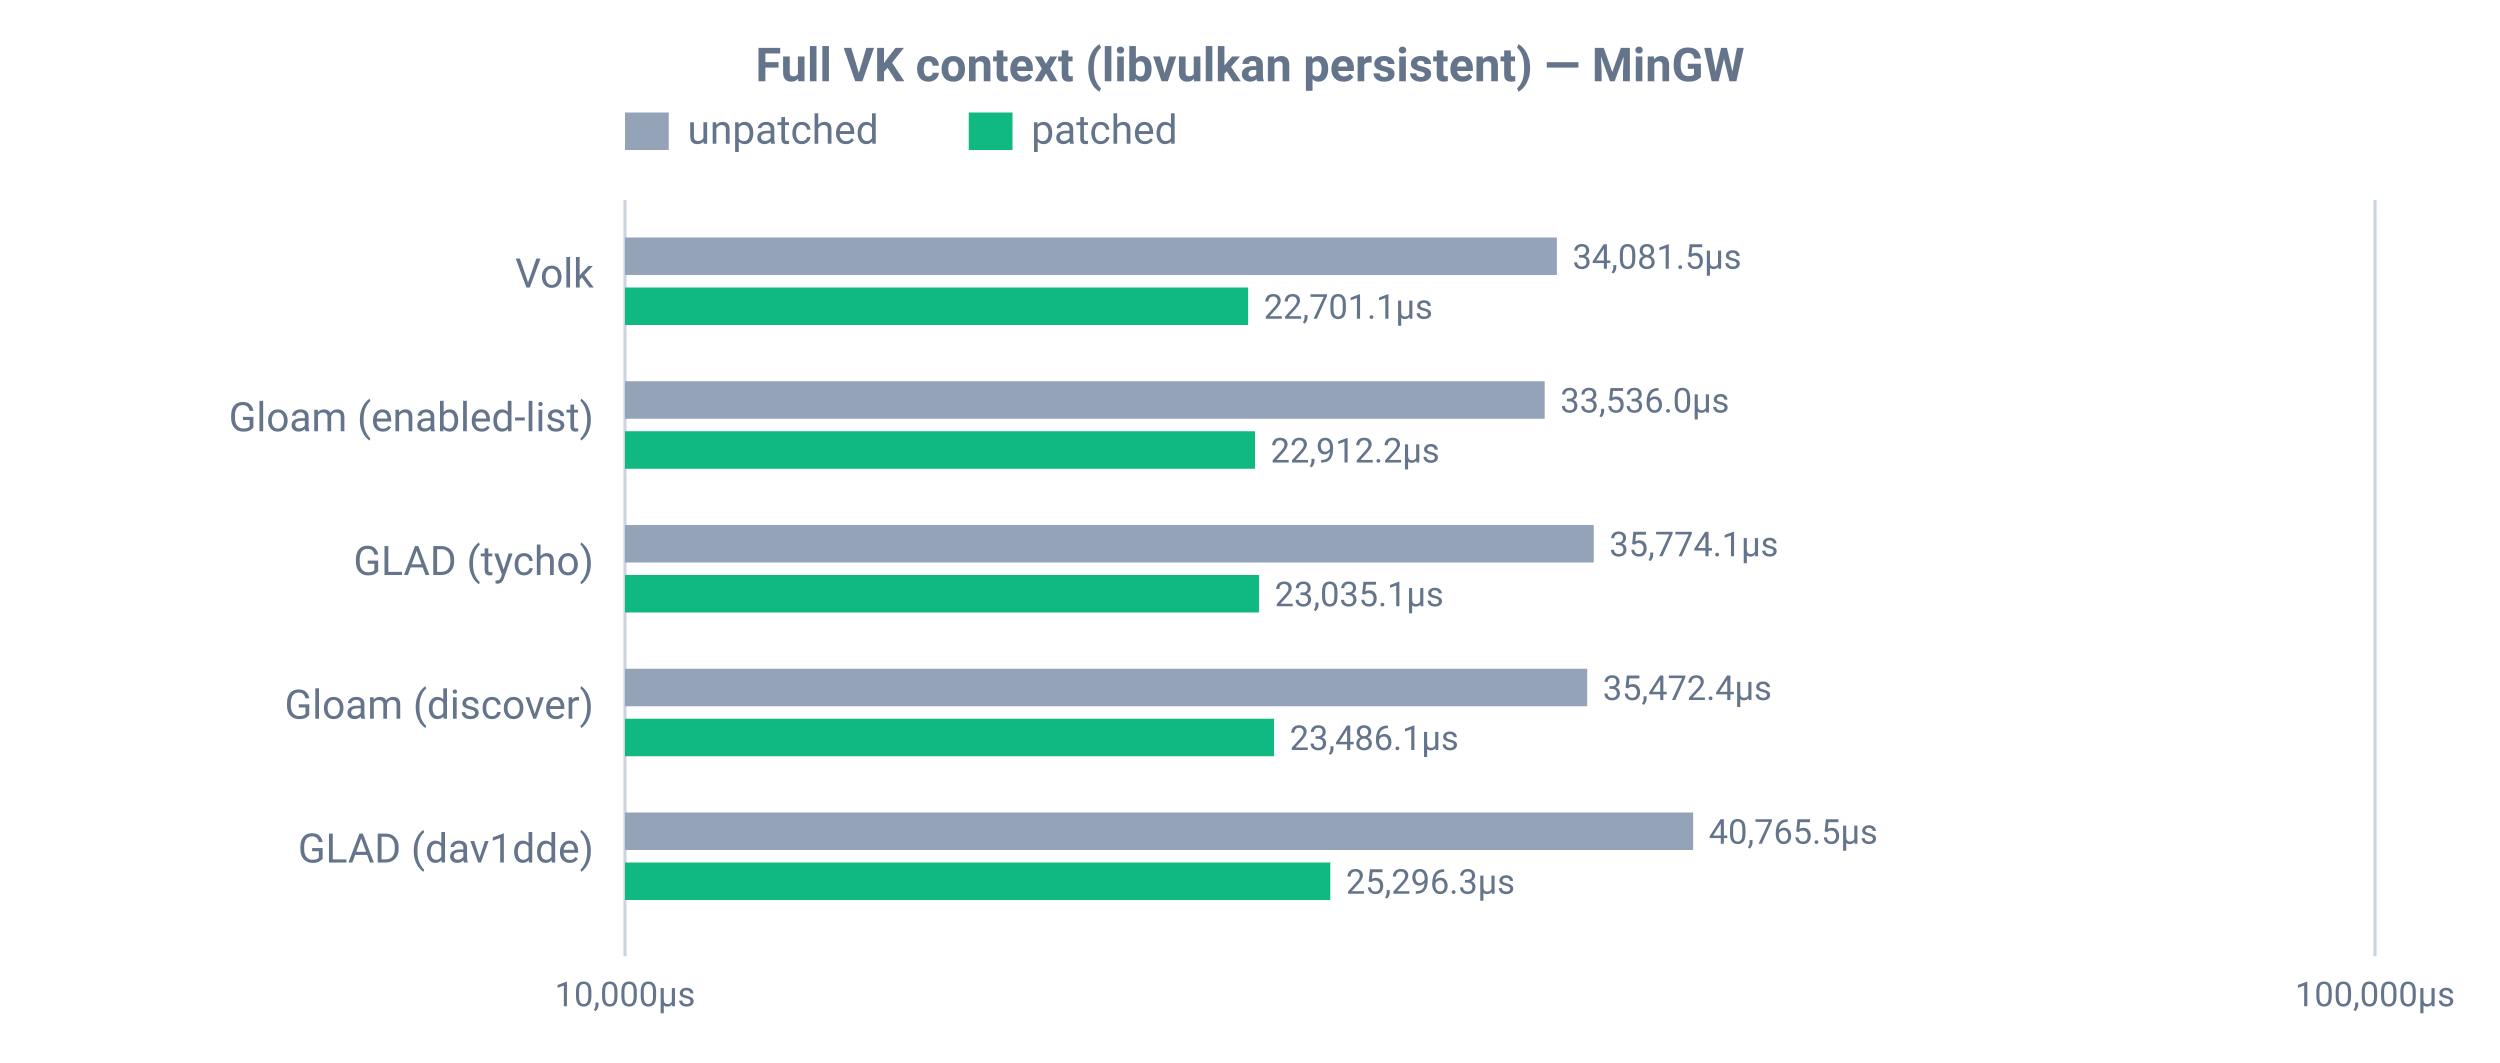
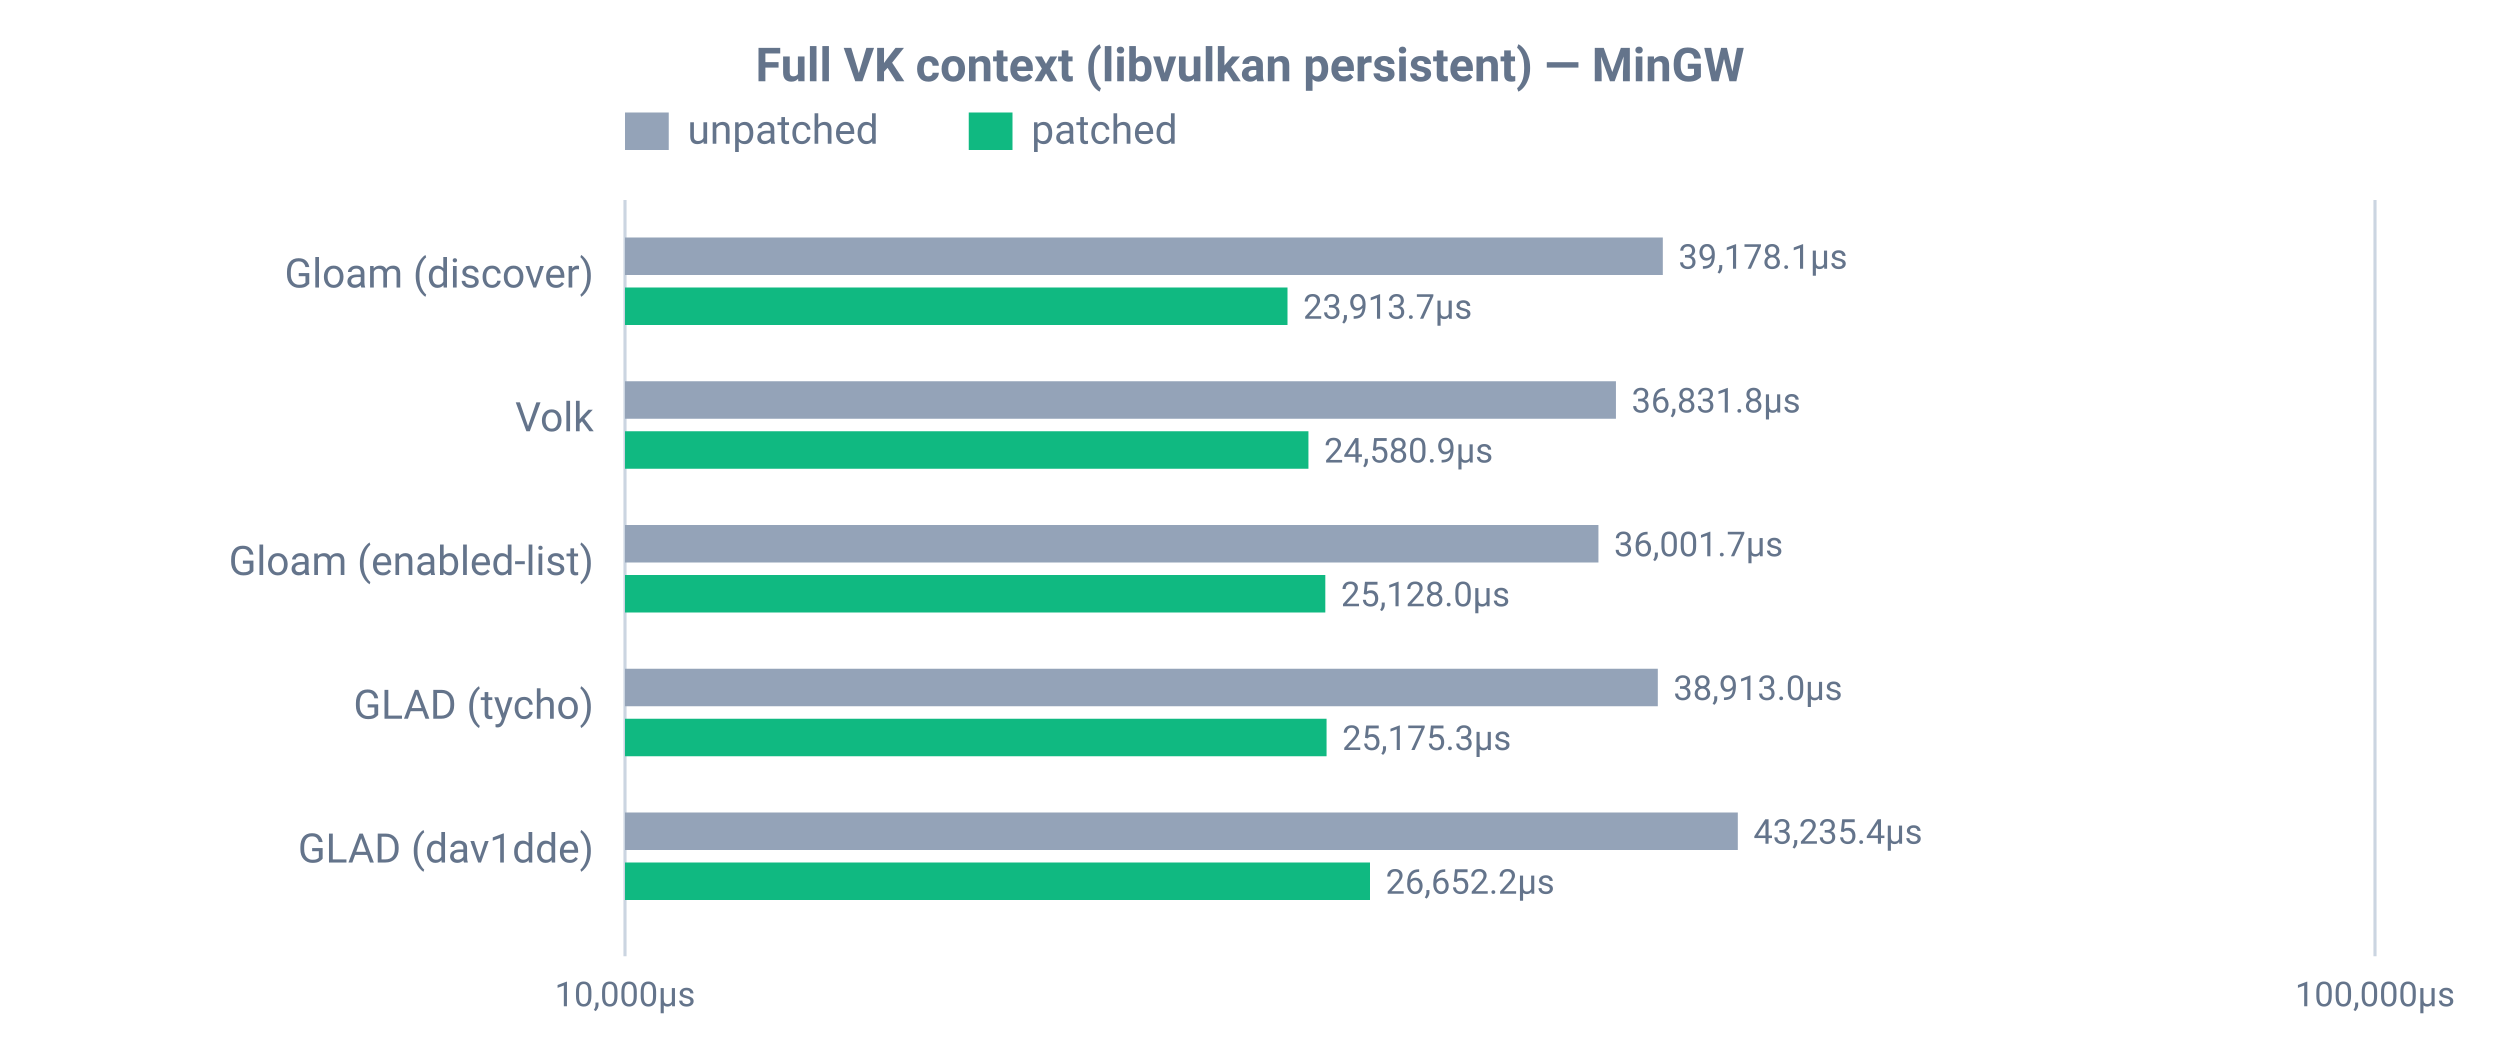
<svg xmlns="http://www.w3.org/2000/svg" viewBox="0 0 800 340" font-family="system-ui, -apple-system, Segoe UI, Roboto, sans-serif" font-size="13">
  <text x="400" y="26" text-anchor="middle" font-size="15" font-weight="600" fill="#64748b">Full VK context (libvulkan persistent) — MinGW</text>
  <rect x="200" y="36" width="14" height="12" fill="#94a3b8" />
  <text x="220" y="46" fill="#64748b">unpatched</text>
  <rect x="310" y="36" width="14" height="12" fill="#10b981" />
  <text x="330" y="46" fill="#64748b">patched</text>
  <line x1="200.0" y1="64" x2="200.0" y2="306" stroke="#cbd5e1" stroke-width="1" />
  <text x="200.0" y="322" text-anchor="middle" fill="#64748b" font-size="11">10,000µs</text>
  <line x1="760.0" y1="64" x2="760.0" y2="306" stroke="#cbd5e1" stroke-width="1" />
  <text x="760.0" y="322" text-anchor="middle" fill="#64748b" font-size="11">100,000µs</text>
-   <text x="190" y="92" text-anchor="end" fill="#64748b">Volk</text>
-   <rect x="200" y="76" width="298.2" height="12" fill="#94a3b8" />
-   <text x="503.2" y="86" fill="#64748b" font-size="11">34,081.5µs</text>
-   <rect x="200" y="92" width="199.4" height="12" fill="#10b981" />
-   <text x="404.4" y="102" fill="#64748b" font-size="11">22,701.1µs</text>
-   <text x="190" y="138" text-anchor="end" fill="#64748b">Gloam (enabled-list)</text>
-   <rect x="200" y="122" width="294.3" height="12" fill="#94a3b8" />
-   <text x="499.3" y="132" fill="#64748b" font-size="11">33,536.0µs</text>
-   <rect x="200" y="138" width="201.6" height="12" fill="#10b981" />
-   <text x="406.6" y="148" fill="#64748b" font-size="11">22,912.2µs</text>
-   <text x="190" y="184" text-anchor="end" fill="#64748b">GLAD (tycho)</text>
-   <rect x="200" y="168" width="310.0" height="12" fill="#94a3b8" />
-   <text x="515.0" y="178" fill="#64748b" font-size="11">35,774.1µs</text>
-   <rect x="200" y="184" width="202.9" height="12" fill="#10b981" />
-   <text x="407.9" y="194" fill="#64748b" font-size="11">23,035.1µs</text>
-   <text x="190" y="230" text-anchor="end" fill="#64748b">Gloam (discover)</text>
-   <rect x="200" y="214" width="307.9" height="12" fill="#94a3b8" />
-   <text x="512.9" y="224" fill="#64748b" font-size="11">35,472.4µs</text>
-   <rect x="200" y="230" width="207.7" height="12" fill="#10b981" />
-   <text x="412.7" y="240" fill="#64748b" font-size="11">23,486.1µs</text>
+   <text x="190" y="92" text-anchor="end" fill="#64748b">Gloam (discover)</text>
+   <rect x="200" y="76" width="332.1" height="12" fill="#94a3b8" />
+   <text x="537.1" y="86" fill="#64748b" font-size="11">39,178.1µs</text>
+   <rect x="200" y="92" width="212.0" height="12" fill="#10b981" />
+   <text x="417.0" y="102" fill="#64748b" font-size="11">23,913.7µs</text>
+   <text x="190" y="138" text-anchor="end" fill="#64748b">Volk</text>
+   <rect x="200" y="122" width="317.1" height="12" fill="#94a3b8" />
+   <text x="522.1" y="132" fill="#64748b" font-size="11">36,831.8µs</text>
+   <rect x="200" y="138" width="218.7" height="12" fill="#10b981" />
+   <text x="423.7" y="148" fill="#64748b" font-size="11">24,580.9µs</text>
+   <text x="190" y="184" text-anchor="end" fill="#64748b">Gloam (enabled-list)</text>
+   <rect x="200" y="168" width="311.5" height="12" fill="#94a3b8" />
+   <text x="516.5" y="178" fill="#64748b" font-size="11">36,001.7µs</text>
+   <rect x="200" y="184" width="224.1" height="12" fill="#10b981" />
+   <text x="429.1" y="194" fill="#64748b" font-size="11">25,128.0µs</text>
+   <text x="190" y="230" text-anchor="end" fill="#64748b">GLAD (tycho)</text>
+   <rect x="200" y="214" width="330.5" height="12" fill="#94a3b8" />
+   <text x="535.5" y="224" fill="#64748b" font-size="11">38,913.0µs</text>
+   <rect x="200" y="230" width="224.5" height="12" fill="#10b981" />
+   <text x="429.5" y="240" fill="#64748b" font-size="11">25,175.3µs</text>
  <text x="190" y="276" text-anchor="end" fill="#64748b">GLAD (dav1dde)</text>
-   <rect x="200" y="260" width="341.8" height="12" fill="#94a3b8" />
-   <text x="546.8" y="270" fill="#64748b" font-size="11">40,765.5µs</text>
-   <rect x="200" y="276" width="225.7" height="12" fill="#10b981" />
-   <text x="430.7" y="286" fill="#64748b" font-size="11">25,296.3µs</text>
+   <rect x="200" y="260" width="356.1" height="12" fill="#94a3b8" />
+   <text x="561.1" y="270" fill="#64748b" font-size="11">43,235.4µs</text>
+   <rect x="200" y="276" width="238.4" height="12" fill="#10b981" />
+   <text x="443.4" y="286" fill="#64748b" font-size="11">26,652.2µs</text>
</svg>
